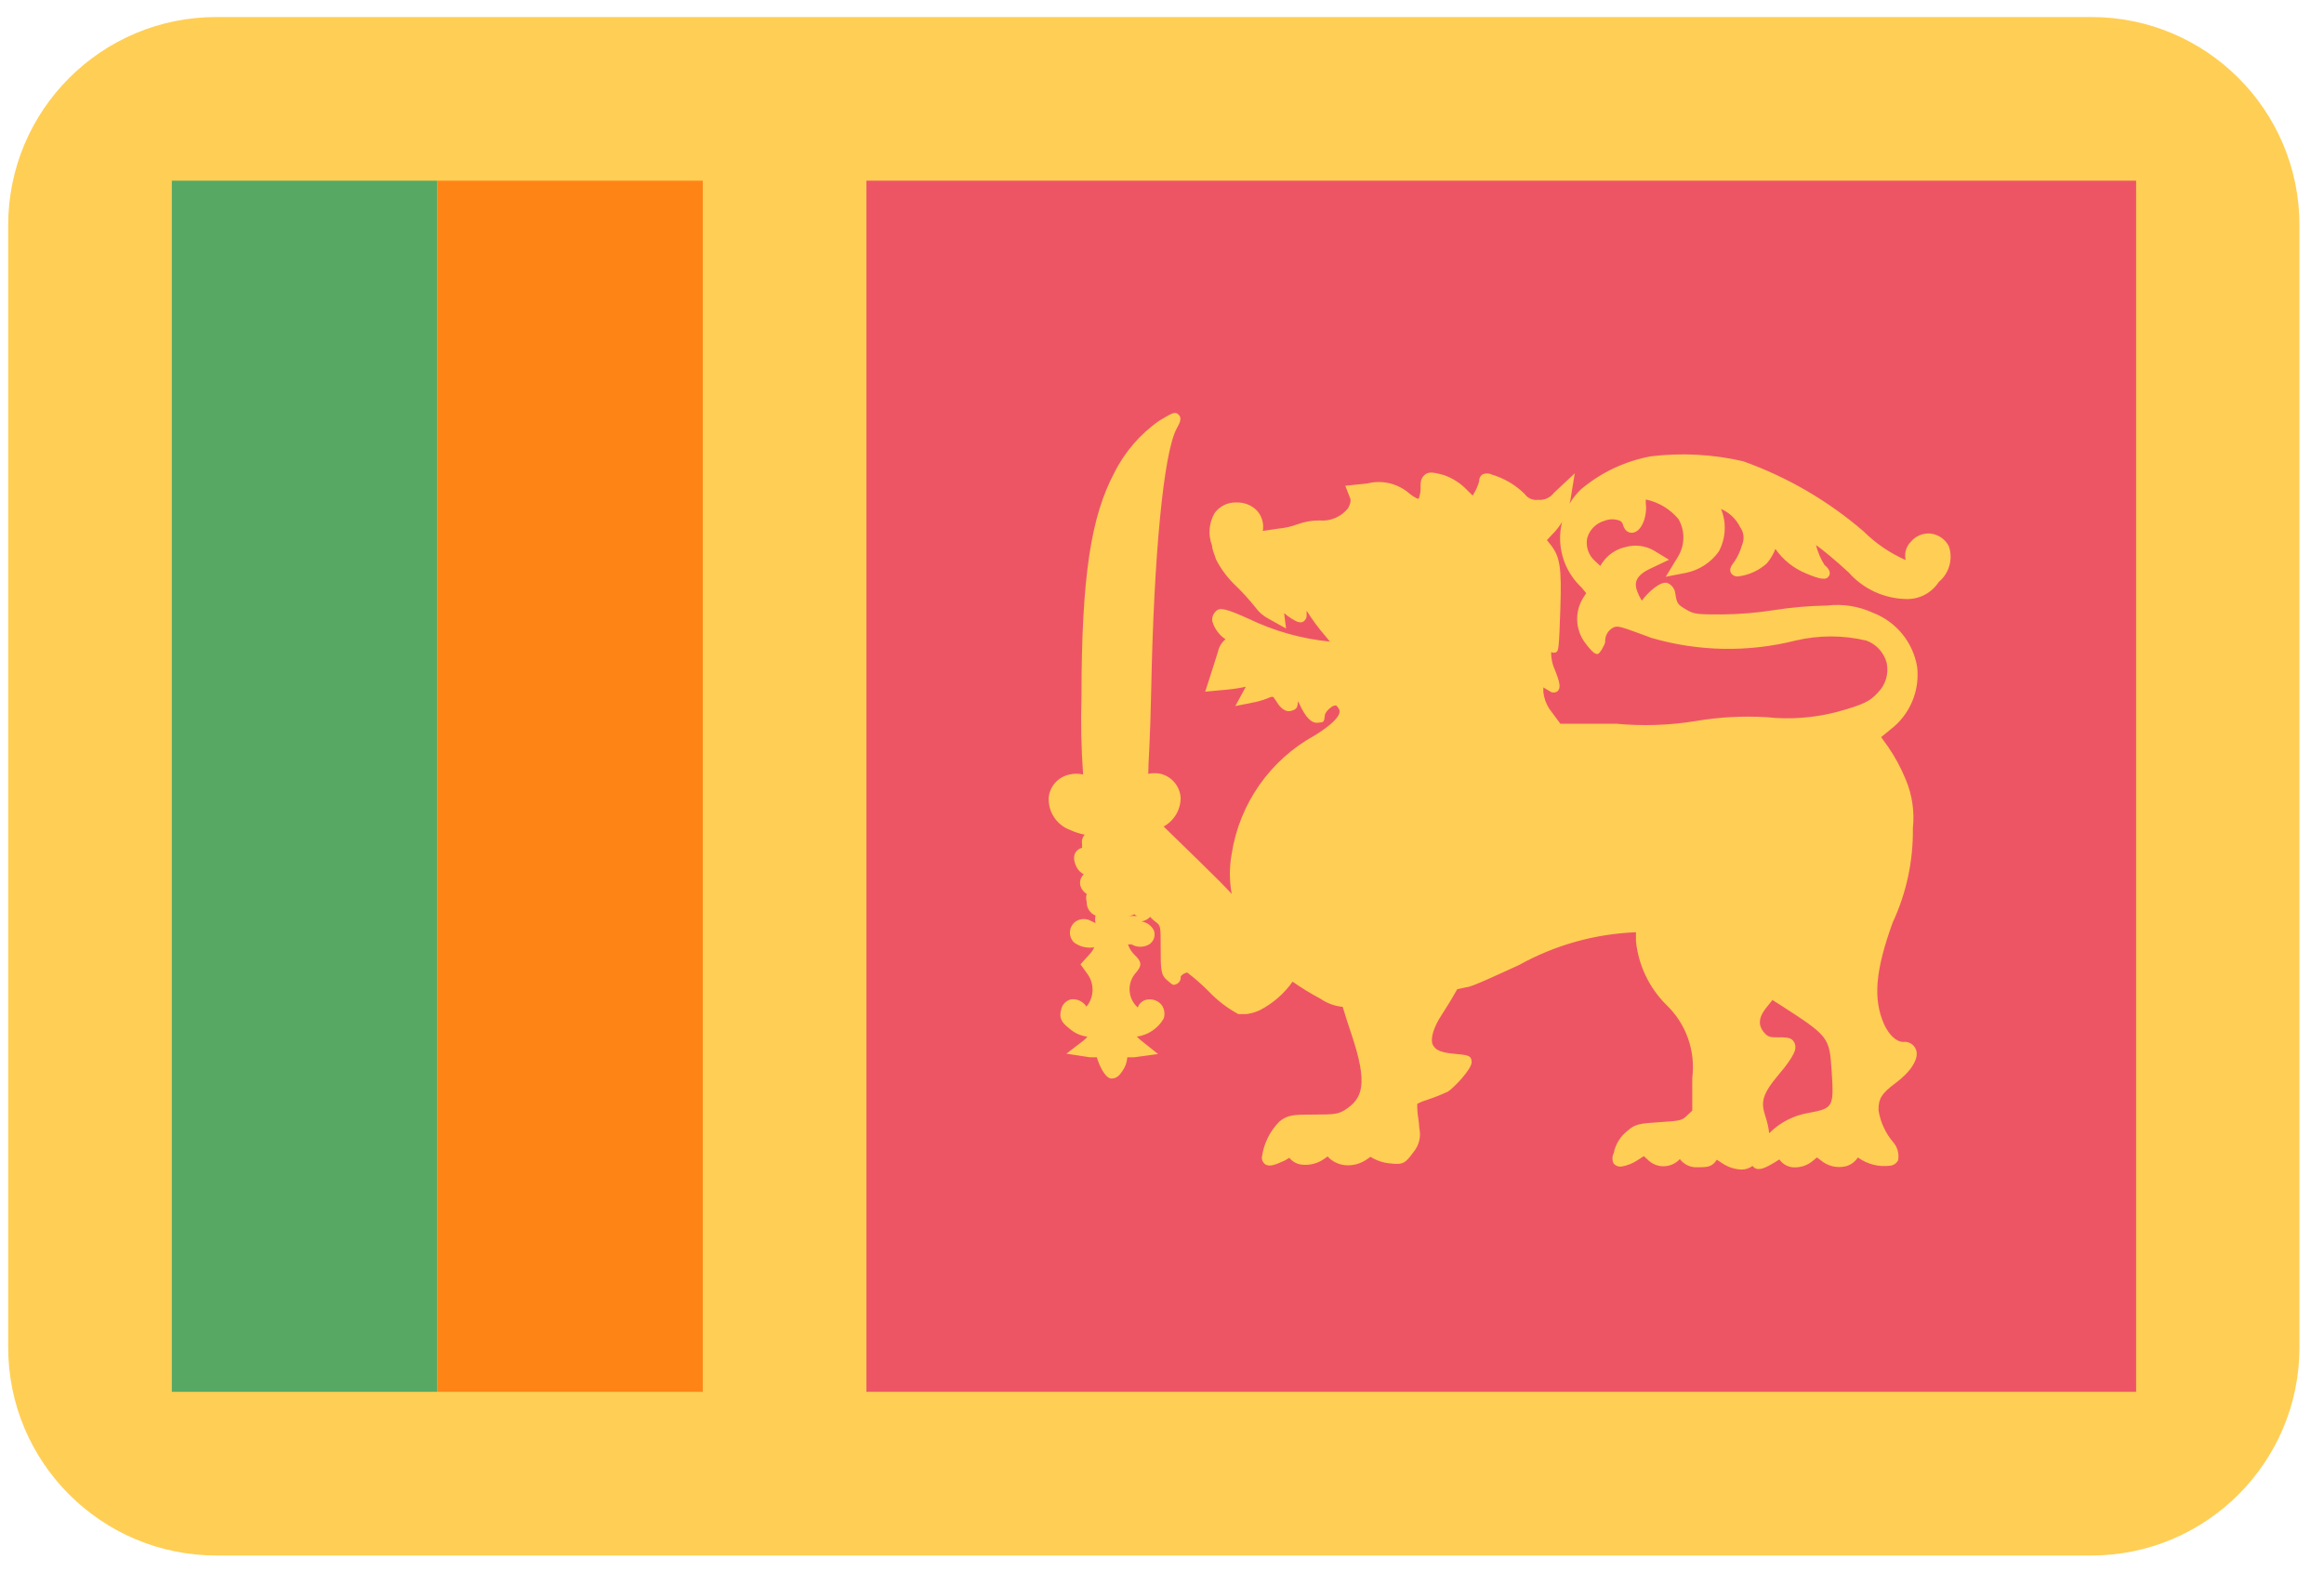
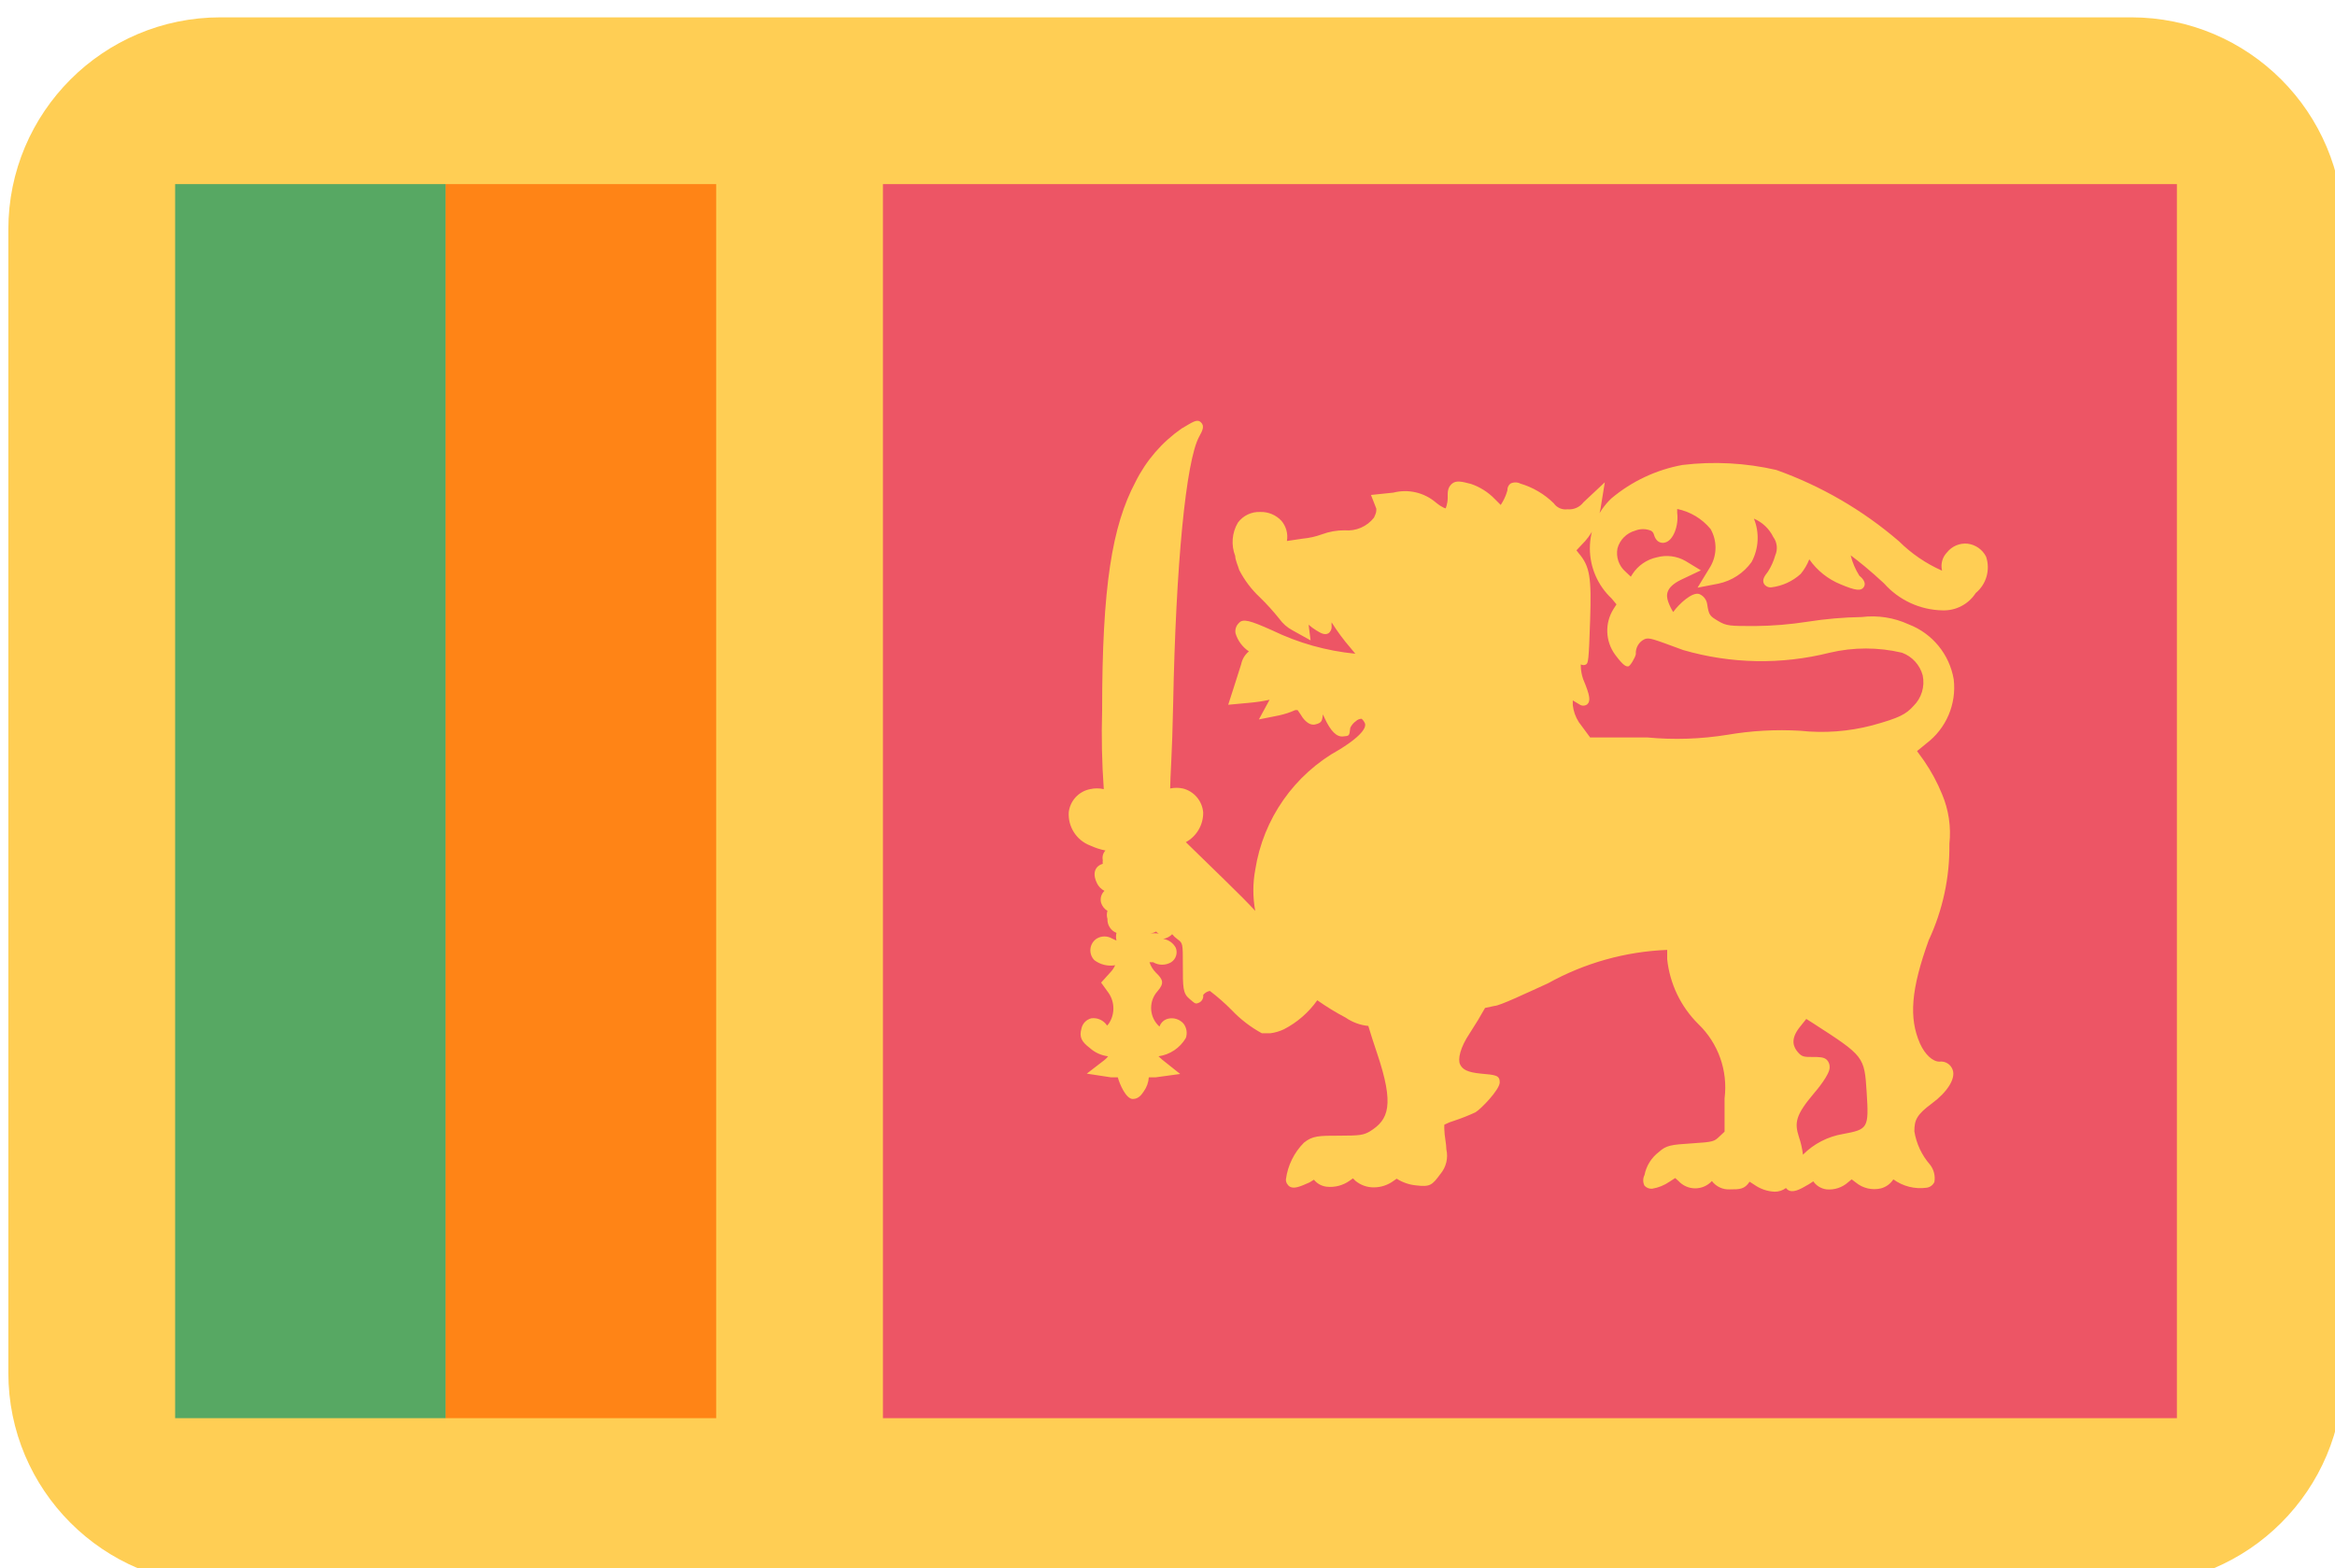
- <svg xmlns="http://www.w3.org/2000/svg" width="71" height="48">
+ <svg xmlns="http://www.w3.org/2000/svg" viewBox="0 0 70 47">
  <g fill="none">
    <rect fill="#FFCE54" x=".25" y=".52" width="70" height="47" rx="6.36" />
    <path fill="#57A863" d="M5.25 42.52v-37h8.11v37z" />
    <path fill="#FF8416" d="M13.36 42.52v-37h8.11v37z" />
    <path fill="#ED5565" d="M26.47 42.52v-37h38.79v37z" />
    <path d="M59.54 16.69a.72.72 0 00-.56-.39.7.7 0 00-.61.26.59.59 0 00-.15.55 4.29 4.29 0 01-1.29-.88 11.63 11.63 0 00-3.68-2.14 8.18 8.18 0 00-2.81-.15 4.6 4.6 0 00-2.13 1 2.06 2.06 0 000 3l.15.18-.09.14a1.22 1.22 0 00.05 1.37c.26.35.33.35.39.35s.22-.28.23-.37a.46.46 0 01.27-.45c.14-.05.25 0 1.15.33a8.4 8.4 0 004.39.08 4.71 4.71 0 012.17 0 1 1 0 01.62.68 1 1 0 01-.28.92c-.22.24-.4.35-1.24.58a6 6 0 01-2.15.16 9.58 9.58 0 00-2.18.12 9.48 9.48 0 01-2.41.08h-1.71l-.34-.46a1.18 1.18 0 01-.18-.51V21l.2.12a.2.2 0 00.23 0c.11-.1.09-.26-.12-.76a1.26 1.26 0 01-.07-.39v-.05a.16.16 0 00.16 0c.06-.05.08-.07.12-1.33.04-1.26 0-1.6-.34-2l-.07-.09.15-.16a2 2 0 00.57-1.08l.13-.8-.64.6a.54.54 0 01-.48.21.43.43 0 01-.41-.18 2.4 2.4 0 00-1-.59.33.33 0 00-.3 0 .24.24 0 00-.09.2 1.44 1.44 0 01-.14.34l-.06.1-.18-.18a1.79 1.79 0 00-.71-.45c-.27-.07-.45-.12-.58 0-.13.12-.12.25-.12.42 0 .17-.06.31-.06.31s-.08 0-.29-.17a1.42 1.42 0 00-1.28-.3l-.67.07.16.41c0 .1 0 .12-.07.27a1 1 0 01-.88.38 1.91 1.91 0 00-.68.12 2.31 2.31 0 01-.58.13l-.47.07a.74.74 0 00-.16-.6.83.83 0 00-.64-.27.79.79 0 00-.67.32 1.15 1.15 0 00-.08 1c0 .12.09.31.12.42a3 3 0 00.62.82c.207.201.4.415.58.64.104.146.241.266.4.35l.54.3-.06-.47c.072.063.149.12.23.17.13.08.25.15.36.09a.23.23 0 00.1-.21.65.65 0 010-.12c.17.27.36.528.57.77l.14.17a7.35 7.35 0 01-2.49-.7c-.67-.3-.88-.36-1-.22a.34.34 0 00-.1.31 1 1 0 00.4.54.66.66 0 00-.23.38l-.2.63-.19.59.65-.06a4.77 4.77 0 00.59-.09l-.32.59.6-.12a2.48 2.48 0 00.49-.16h.07l.09.13c.05.09.22.35.44.3.22-.05.2-.13.23-.3l.05.11c.18.39.36.57.55.55.19-.02.19 0 .22-.26a.51.51 0 01.17-.2.25.25 0 01.17-.07s.07.06.1.14c.03.08 0 .31-.76.78a5 5 0 00-2.53 3.61 3.39 3.39 0 000 1.23c-.21-.23-.5-.52-.92-.93l-1.16-1.13a1 1 0 00.52-.89.81.81 0 00-.61-.72.93.93 0 00-.38 0c0-.34.06-1 .09-2.55.08-4.13.38-7.27.78-8 .1-.18.17-.32.05-.43-.12-.11-.25 0-.58.19a4.26 4.26 0 00-1.38 1.6c-.7 1.32-1 3.12-1 6.86a23.17 23.17 0 00.05 2.35.92.92 0 00-.41 0 .8.8 0 00-.64.69 1 1 0 00.64 1c.147.068.301.118.46.15a.32.32 0 00-.08.29.31.31 0 000 .11.34.34 0 00-.17.1c-.07.08-.13.23 0 .49a.5.5 0 00.22.22.36.36 0 00-.1.36c.032.1.1.186.19.24a.4.4 0 000 .24.43.43 0 00.27.42.5.5 0 000 .23l-.13-.06a.45.45 0 00-.46 0 .42.42 0 00-.07.65.81.81 0 00.62.15.7.7 0 01-.14.21l-.28.31.23.32a.82.82 0 010 .91l-.05.06a.49.49 0 00-.47-.22.4.4 0 00-.3.31c-.07.25 0 .39.25.58a1 1 0 00.55.25.61.61 0 01-.12.12l-.52.4.72.11h.21c.06.22.25.65.45.65s.29-.18.33-.23a.81.81 0 00.15-.42h.21l.73-.1-.54-.43-.11-.1a1.13 1.13 0 00.82-.55.46.46 0 00-.07-.43.47.47 0 00-.45-.15.36.36 0 00-.27.24l-.06-.06a.75.75 0 010-1c.21-.24.17-.35-.05-.56a.8.8 0 01-.19-.31h.11a.53.53 0 00.54 0 .36.36 0 00.14-.43.51.51 0 00-.38-.27.48.48 0 00.27-.14.85.85 0 00.16.15c.16.12.16.12.16.78s0 .84.19 1c.19.16.18.17.3.12a.22.22 0 00.12-.23.33.33 0 01.2-.12c.23.175.447.365.65.57.265.28.572.516.91.7h.25a1.36 1.36 0 00.41-.12 2.79 2.79 0 001-.87 7.7 7.7 0 00.85.52c.202.14.436.226.68.25.07.24.16.51.26.81.53 1.57.35 2-.21 2.35-.19.11-.29.13-.91.13-.62 0-.81 0-1.07.21a1.91 1.91 0 00-.54 1.1.25.25 0 00.12.22c.13.07.3 0 .59-.13l.13-.08a.57.57 0 00.38.21 1 1 0 00.69-.18l.1-.07.07.07a.85.85 0 00.56.2 1 1 0 00.58-.19l.1-.07c.175.111.374.18.58.2.42.05.48 0 .73-.34a.85.85 0 00.18-.74c0-.16-.06-.42-.06-.58a.94.94 0 010-.16c.096-.05.196-.09.3-.12a5.89 5.89 0 00.63-.25c.16-.09.73-.68.73-.9 0-.22-.14-.22-.56-.26-.42-.04-.56-.13-.63-.28-.07-.15 0-.5.29-.93.17-.26.32-.51.46-.76l.28-.06c.15 0 .95-.38 1.61-.68a8 8 0 013.57-1v.28a3.21 3.21 0 00.93 1.94 2.63 2.63 0 01.79 2.23v1l-.16.15c-.15.14-.17.16-.81.2-.64.04-.78.06-1 .26a1.14 1.14 0 00-.43.69.35.35 0 000 .32.28.28 0 00.23.09 1.28 1.28 0 00.52-.21l.17-.11.1.09a.68.68 0 001 0 .63.63 0 00.54.25c.29 0 .44 0 .59-.23l.14.09c.179.127.39.2.61.21a.56.56 0 00.34-.11l.05.05c.15.11.36 0 .63-.16l.14-.09a.57.57 0 00.4.24.85.85 0 00.64-.21l.11-.09.12.09a.87.87 0 00.76.18.64.64 0 00.37-.27c.288.21.647.3 1 .25a.3.3 0 00.23-.17.66.66 0 00-.13-.52 2 2 0 01-.47-1c0-.34.07-.5.53-.84.46-.34.71-.74.62-1a.37.37 0 00-.4-.25c-.2 0-.43-.21-.58-.54-.34-.77-.27-1.63.26-3.1a6.62 6.62 0 00.62-2.89 3 3 0 00-.22-1.49 5.3 5.3 0 00-.54-1l-.21-.29.28-.23a2.1 2.1 0 00.82-1.92 2.15 2.15 0 00-1.35-1.65 2.61 2.61 0 00-1.41-.22 11.61 11.61 0 00-1.62.14 10.87 10.87 0 01-1.57.13c-.76 0-.86 0-1.11-.15-.25-.15-.28-.17-.33-.5a.39.39 0 00-.24-.31c-.21-.07-.61.3-.78.54a1.55 1.55 0 01-.15-.31c-.07-.2-.07-.43.37-.65l.61-.29-.46-.28a1.13 1.13 0 00-.86-.11 1.16 1.16 0 00-.73.5l-.05.08-.16-.15a.74.74 0 01-.24-.7.76.76 0 01.53-.53.63.63 0 01.47 0 .18.18 0 01.09.11c.08.29.28.26.32.25.27-.05.43-.53.38-.89v-.12c.392.08.745.292 1 .6a1.13 1.13 0 010 1.12l-.39.64.62-.12a1.64 1.64 0 001-.65 1.53 1.53 0 00.07-1.3c.253.108.459.303.58.55.117.16.14.37.06.55a1.79 1.79 0 01-.22.49c-.1.13-.18.24-.12.36a.23.23 0 00.22.11 1.6 1.6 0 00.88-.4c.11-.132.197-.28.26-.44.234.335.56.596.94.75.45.19.62.21.7.07.08-.14-.08-.28-.14-.33a2.09 2.09 0 01-.26-.61c.22.16.58.45 1 .84a2.4 2.4 0 001.75.81 1.14 1.14 0 001-.52 1 1 0 00.31-1.09zM34.4 28a.66.66 0 00.26-.07.2.2 0 00.08.06 1 1 0 00-.26 0l-.08.01zm20.85 6a2.2 2.2 0 00-1.2.62 2.55 2.55 0 00-.12-.53c-.14-.43-.1-.66.45-1.31.08-.09.47-.56.47-.77a.3.3 0 00-.08-.23c-.09-.09-.23-.09-.45-.09s-.3 0-.42-.14-.25-.37.05-.75l.2-.25.19.12c1.55 1 1.55 1 1.62 2.08.07 1.08.04 1.11-.71 1.25z" fill="#FFCE54" />
  </g>
</svg>
